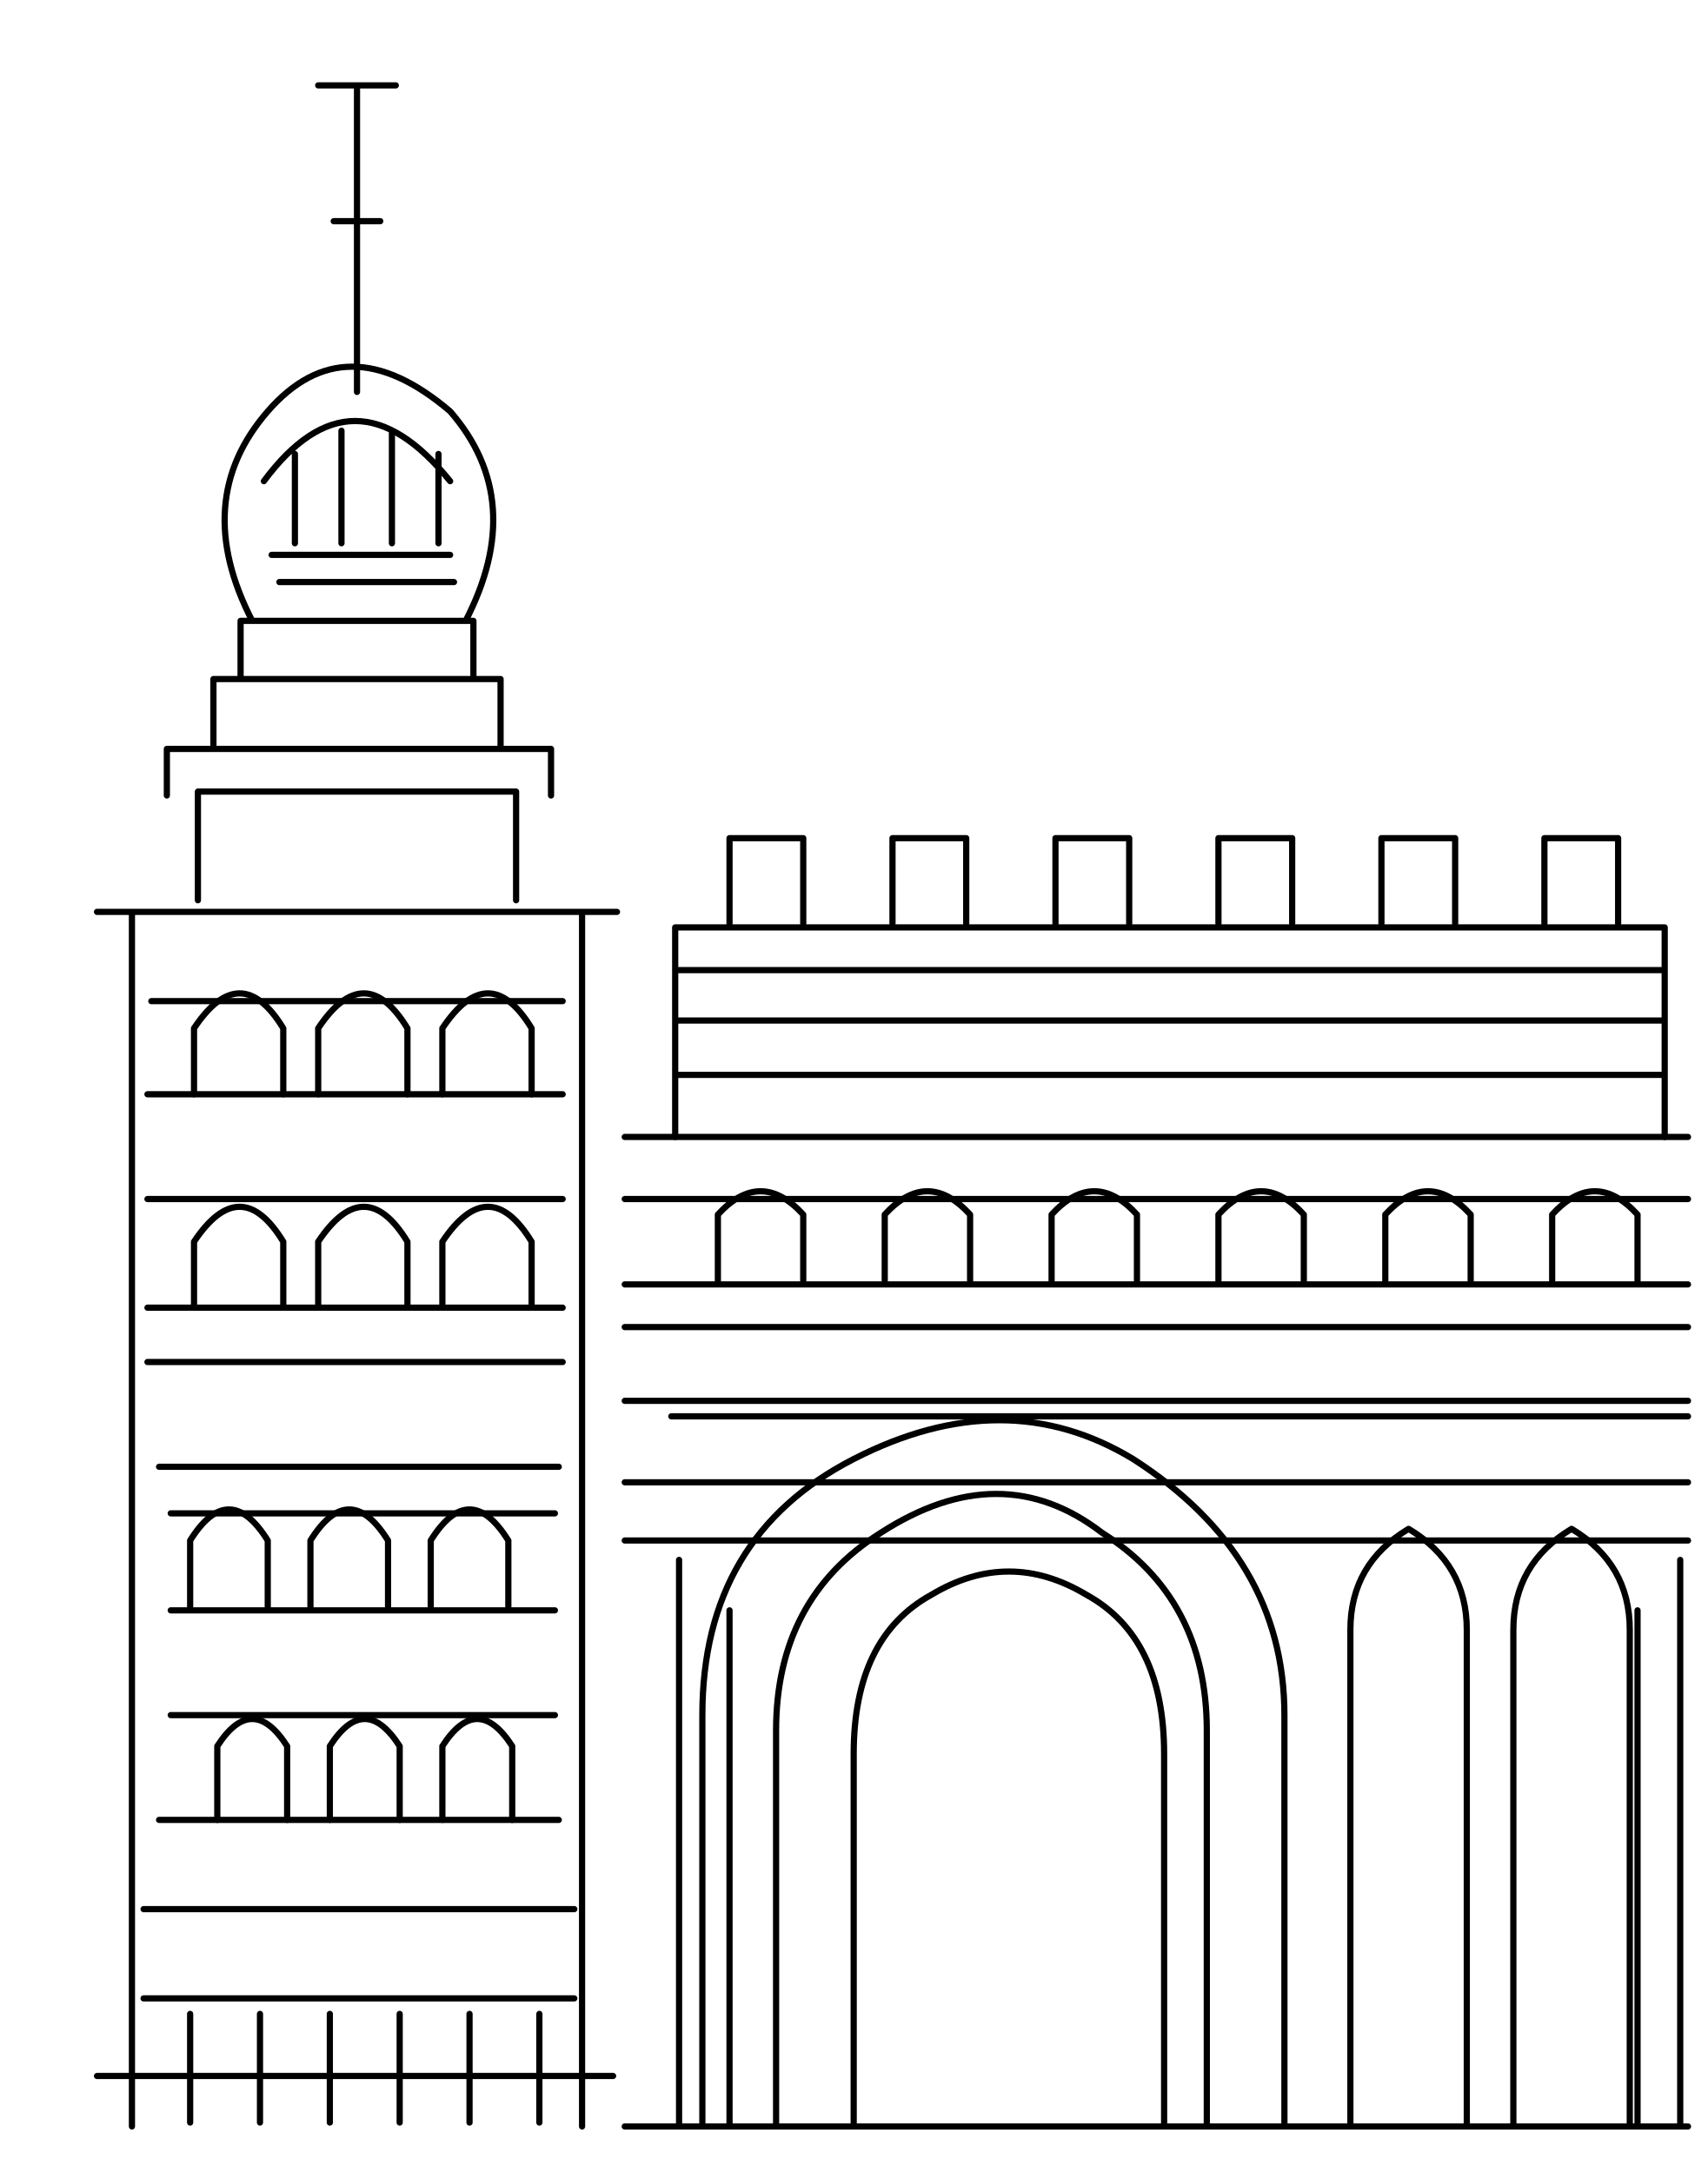
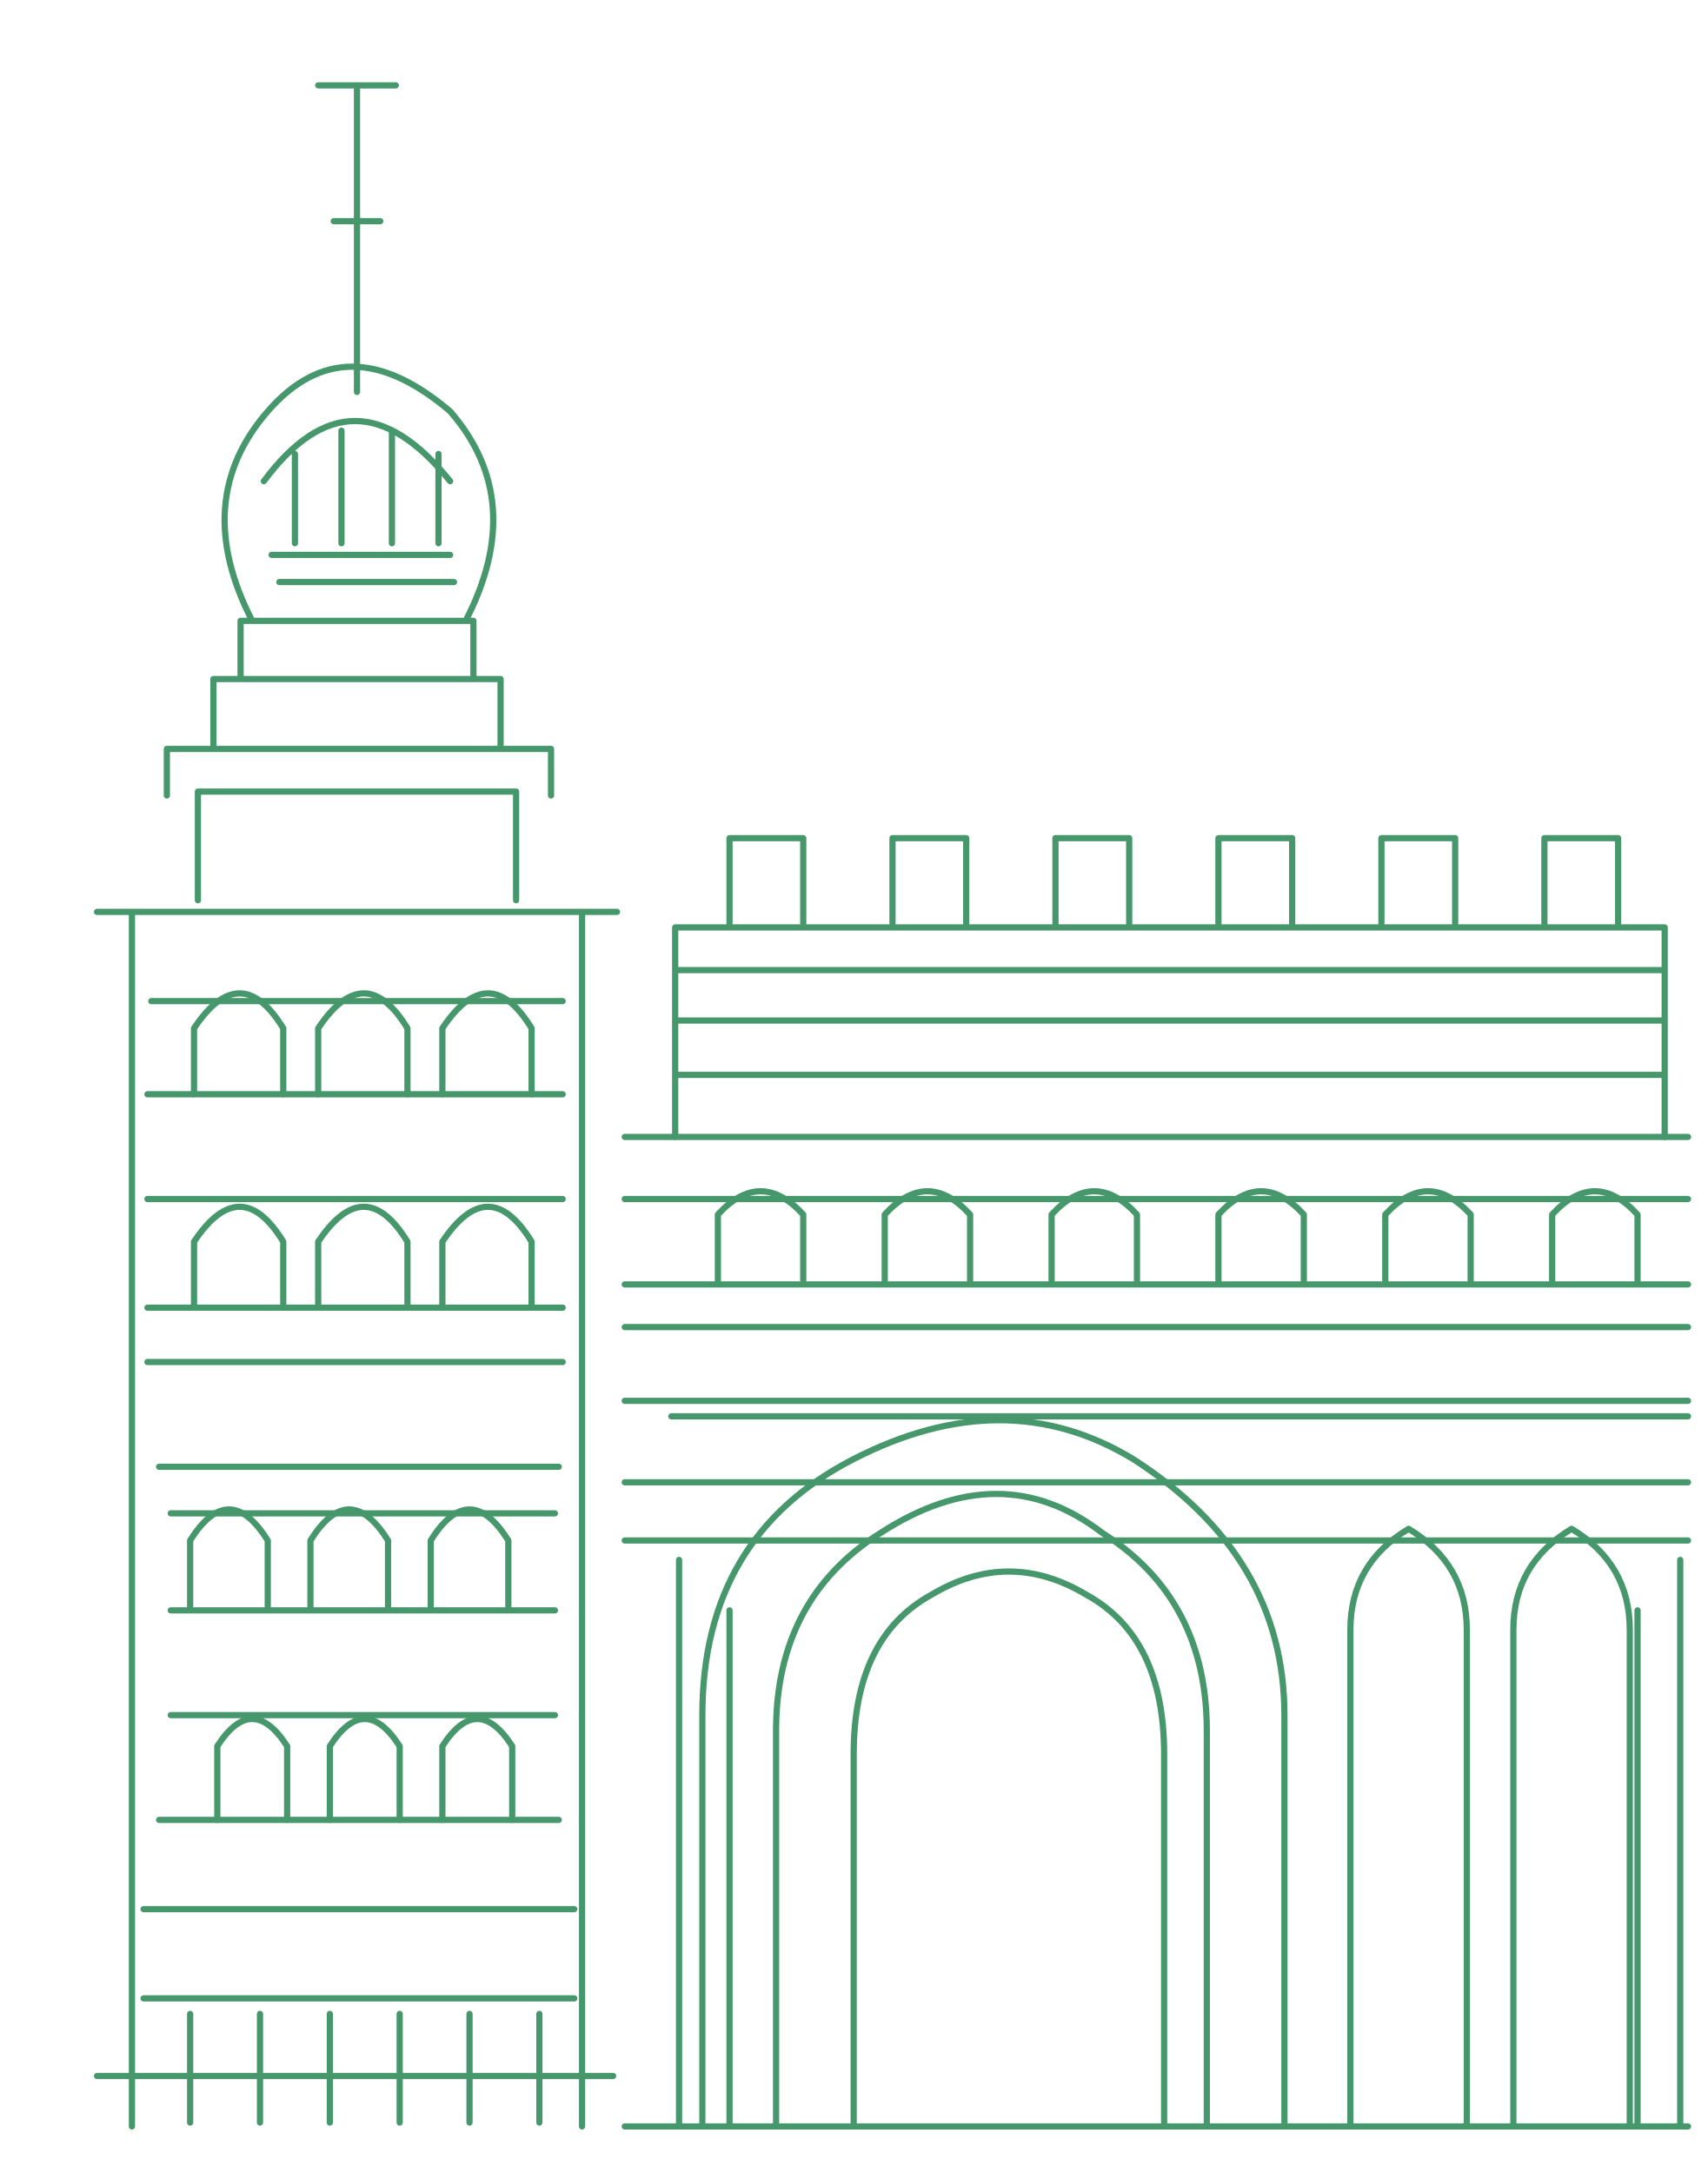
- <svg xmlns="http://www.w3.org/2000/svg" viewBox="0 0 440 560" fill="none" stroke="currentColor" stroke-width="1.6" stroke-linejoin="round" stroke-linecap="round">
+ <svg xmlns="http://www.w3.org/2000/svg" viewBox="0 0 440 560" fill="none" stroke="#46976b" stroke-width="1.6" stroke-linejoin="round" stroke-linecap="round">
  <path d="M34 548V235M34 235h116M150 235v313M25 235h134M51 232v-28h82v28M43 205v-12h99v12M55 193v-18h74v18M62 175v-15h60v15M65 160q-16-31 4-54q20-23 47 0q20 23 4 54M92 101V57M86 57h12M92 57V22M82 22h20" />
  <path d="M39 258h106M38 282h107M38 309h107M38 337h107M38 351h107M41 378h103M44 390h99M44 415h99M44 442h99M41 469h103M37 492h111M37 515h111M25 535h133" />
  <path d="M50 282v-17q12-18 23 0v17M82 282v-17q12-18 23 0v17M114 282v-17q12-18 23 0v17M50 337v-17q12-18 23 0v17M82 337v-17q12-18 23 0v17M114 337v-17q12-18 23 0v17" />
  <path d="M49 414v-17q10-16 20 0v17M80 414v-17q10-16 20 0v17M111 414v-17q10-16 20 0v17M56 469v-19q9-14 18 0v19M85 469v-19q9-14 18 0v19M114 469v-19q9-14 18 0v19" />
  <path d="M49 547v-28M67 547v-28M85 547v-28M103 547v-28M121 547v-28M139 547v-28" />
  <path d="M161 293h274M161 309h274M161 331h274M161 342h274M161 361h274M161 382h274M161 397h274M161 548h274" />
  <path d="M174 293v-54h255v54M174 250h255M174 263h255M174 277h255" />
  <path d="M188 238v-22h19v22M230 238v-22h19v22M272 238v-22h19v22M314 238v-22h19v22M356 238v-22h19v22M398 238v-22h19v22" />
  <path d="M185 330v-17q11-12 22 0v17M228 330v-17q11-12 22 0v17M271 330v-17q11-12 22 0v17M314 330v-17q11-12 22 0v17M357 330v-17q11-12 22 0v17M400 330v-17q11-12 22 0v17" />
  <path d="M175 548V402M433 548V402M181 547v-105q0-46 39-66q39-20 72 0q39 25 39 66v105M200 547v-101q0-34 27-51q31-20 57 0q27 17 27 51v101M220 547v-95q0-30 20-41q20-12 40 0q20 11 20 41v95" />
  <path d="M173 365h262M188 548V415M422 548V415M348 548V420q0-17 15-26q15 9 15 26v128M390 548V420q0-17 15-26q15 9 15 26v128" />
  <path d="M68 124q23-31 48 0M70 143h46M76 117v23M88 111v29M101 111v29M113 117v23M72 150h45" />
</svg>
